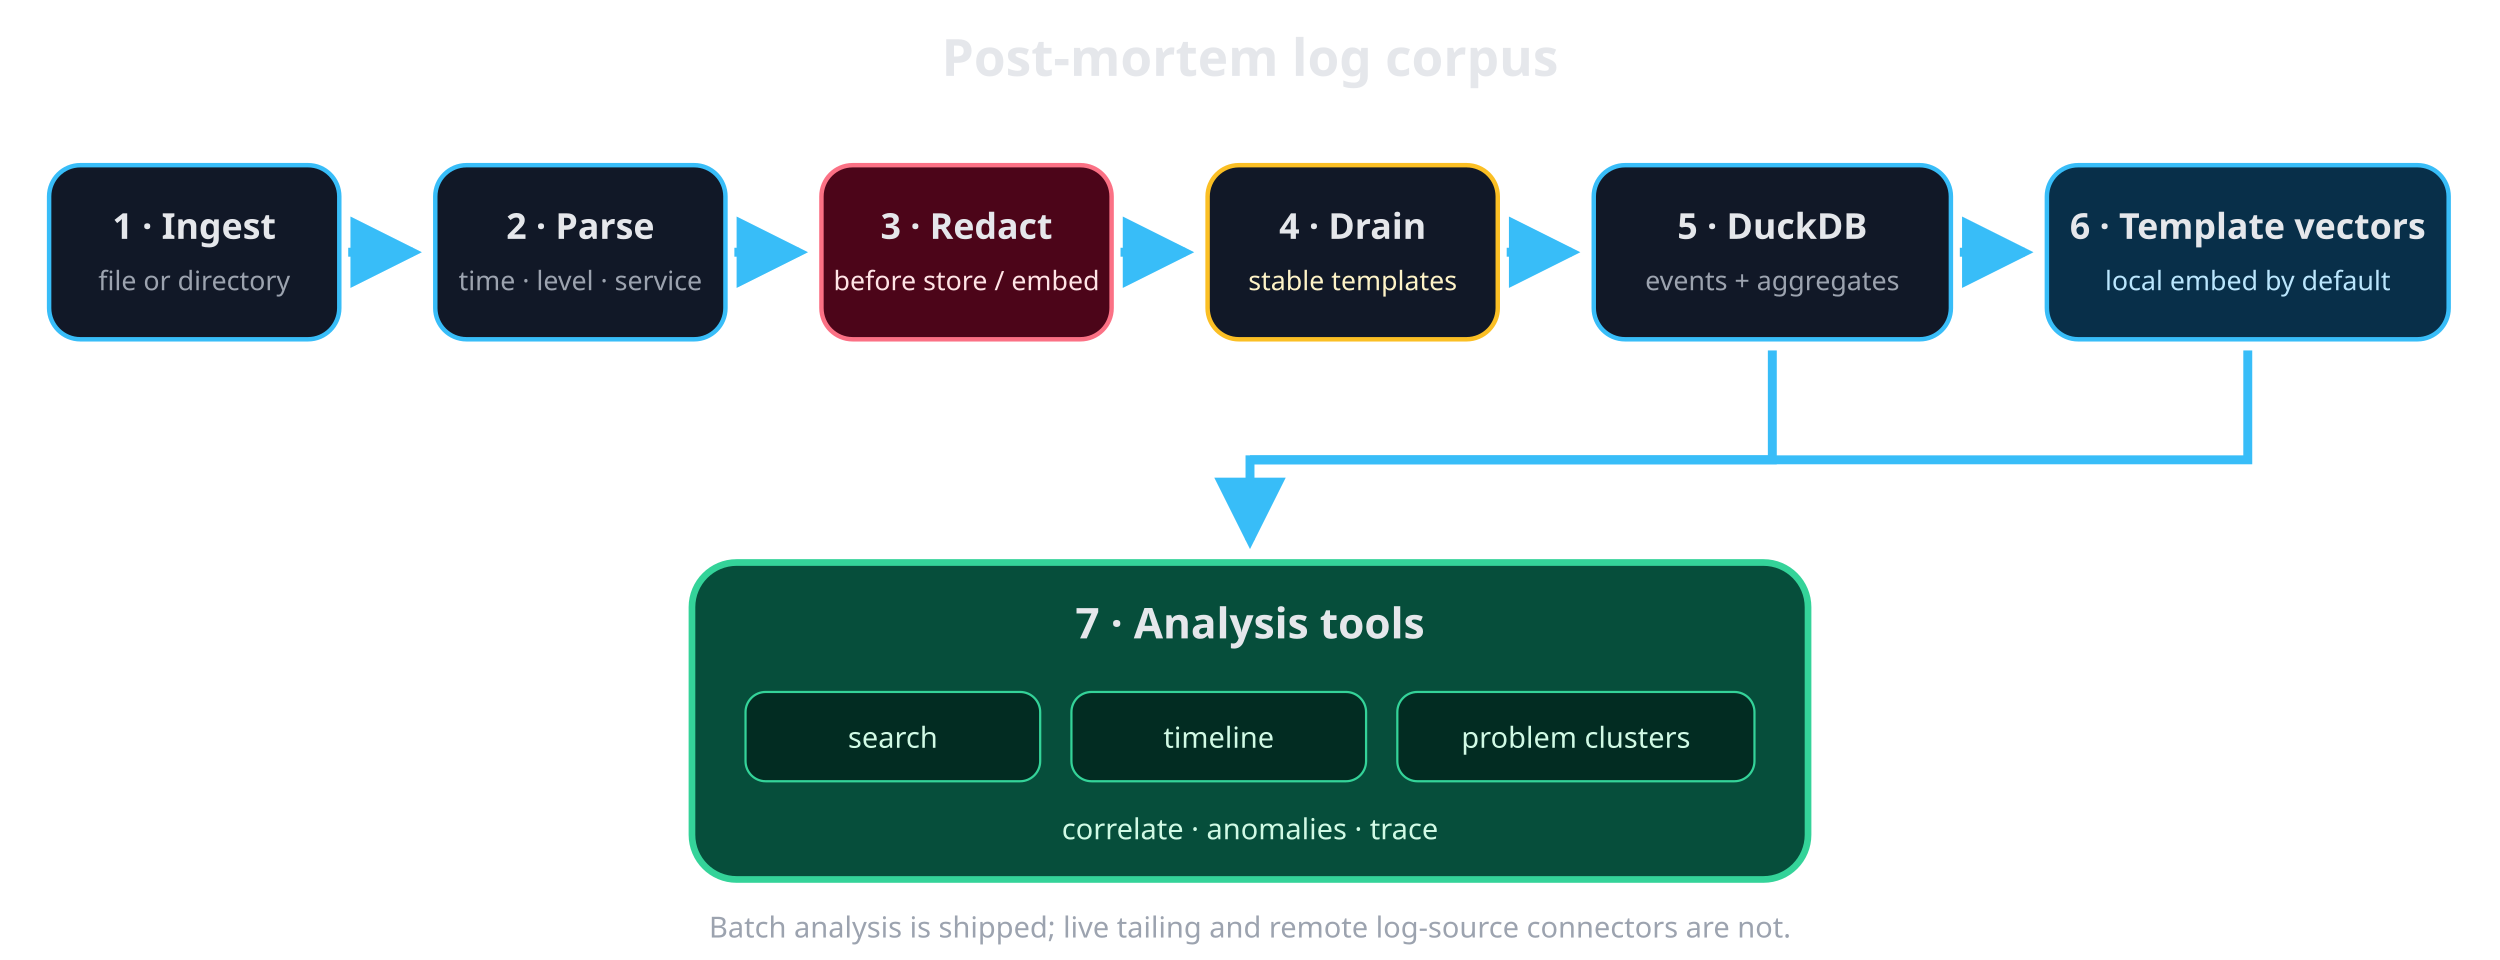
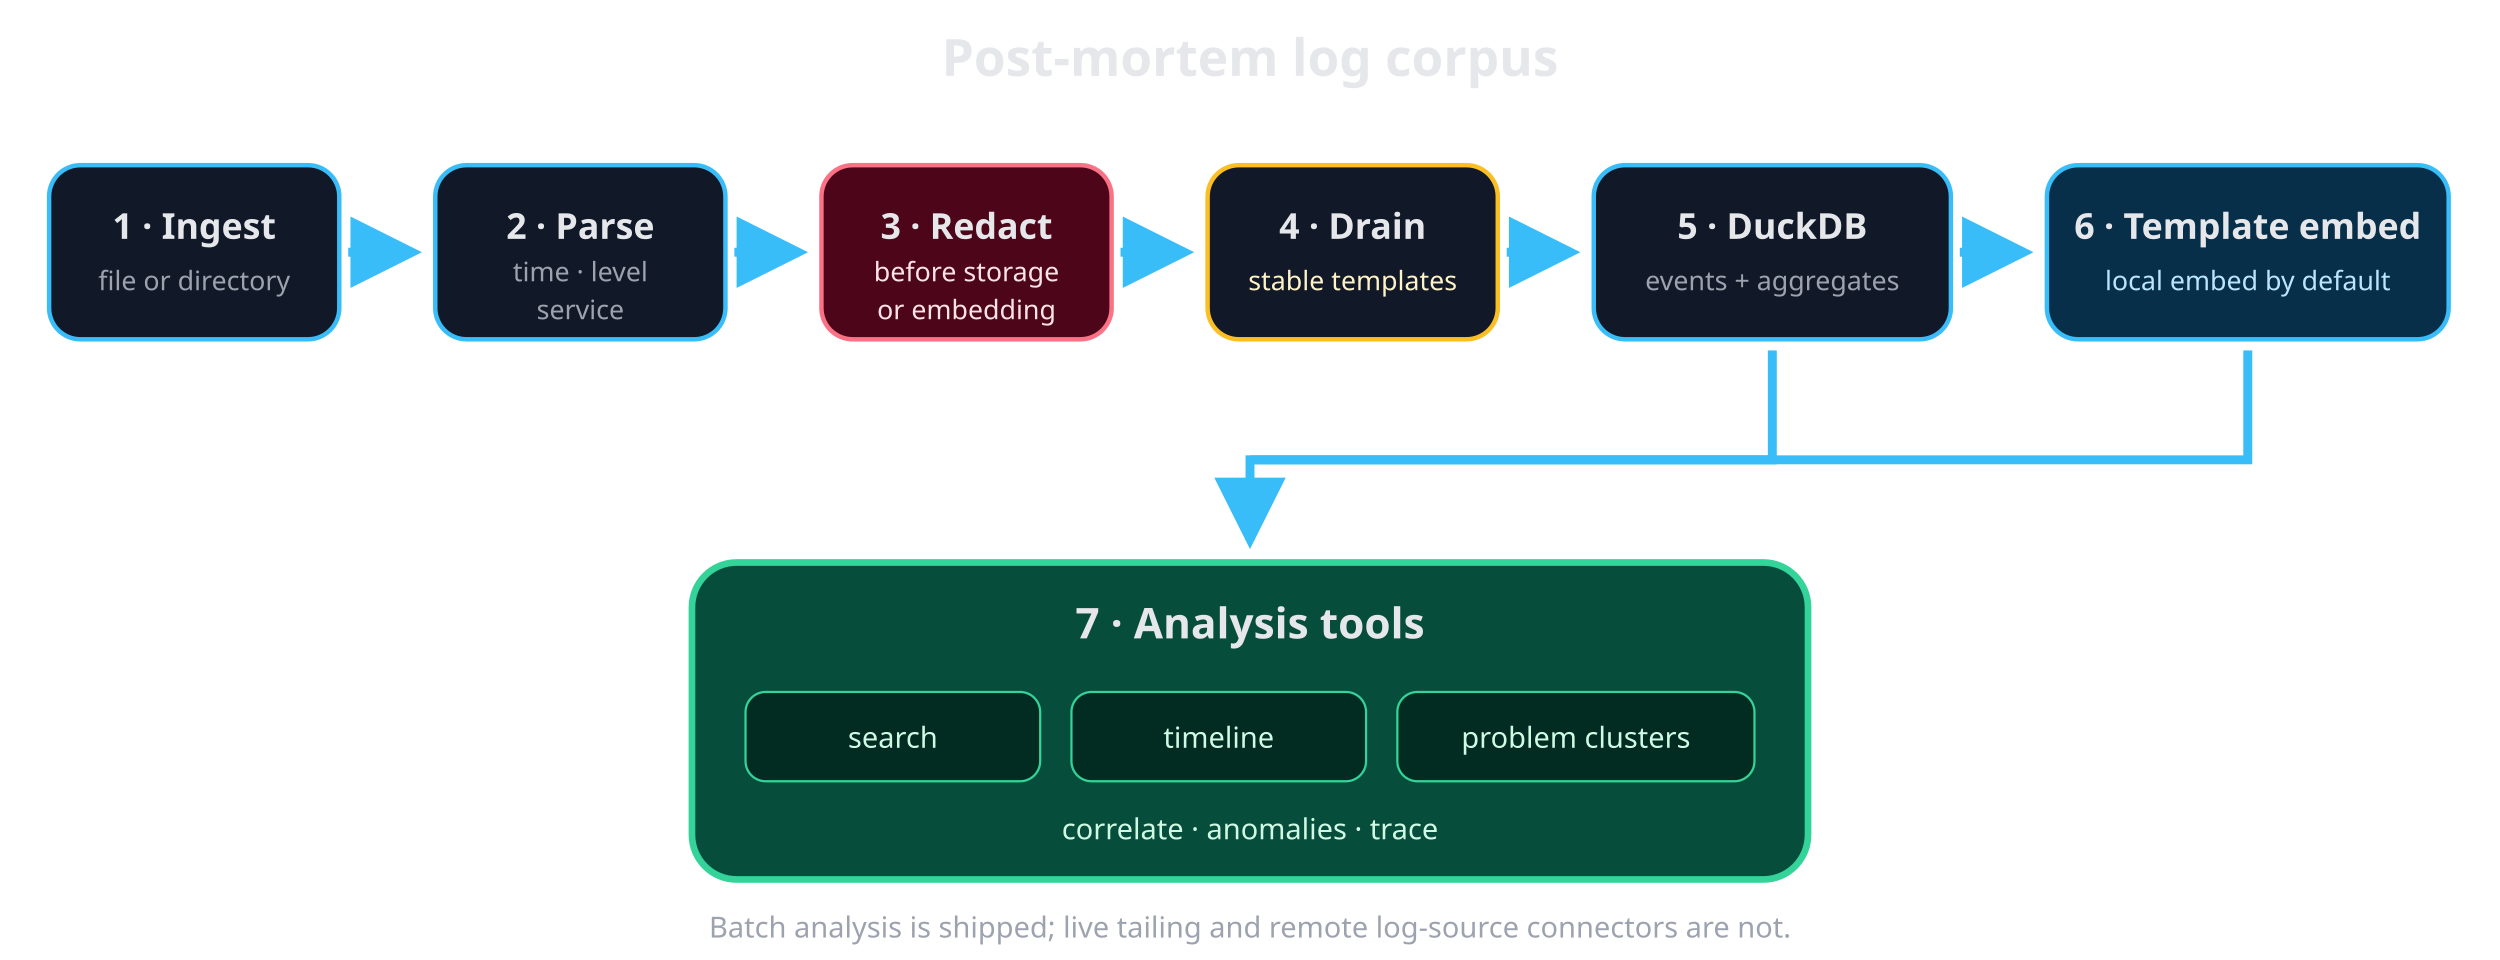
<svg xmlns="http://www.w3.org/2000/svg" viewBox="0 0 1120 430" role="img" aria-labelledby="title desc">
  <defs>
    <marker id="arrow" markerWidth="8" markerHeight="8" refX="7" refY="4" orient="auto">
      <path d="M0 0 8 4 0 8Z" fill="#38bdf8" />
    </marker>
  </defs>
  <text x="560" y="34" text-anchor="middle" fill="#e5e7eb" font-family="system-ui, sans-serif" font-size="23" font-weight="700">Post-mortem log corpus</text>
  <g font-family="system-ui, sans-serif">
    <rect x="22" y="74" width="130" height="78" rx="14" fill="#111827" stroke="#38bdf8" stroke-width="2" />
    <text x="87" y="107" text-anchor="middle" fill="#e5e7eb" font-size="16" font-weight="700">1 · Ingest</text>
    <text x="87" y="130" text-anchor="middle" fill="#9ca3af" font-size="12">file or directory</text>
    <path d="M156 113H185" stroke="#38bdf8" stroke-width="4" marker-end="url(#arrow)" />
    <rect x="195" y="74" width="130" height="78" rx="14" fill="#111827" stroke="#38bdf8" stroke-width="2" />
    <text x="260" y="107" text-anchor="middle" fill="#e5e7eb" font-size="16" font-weight="700">2 · Parse</text>
-     <text x="260" y="130" text-anchor="middle" fill="#9ca3af" font-size="12">time · level · service</text>
+     <text x="260" y="126" text-anchor="middle" fill="#9ca3af" font-size="12">time · level</text>
+     <text x="260" y="143" text-anchor="middle" fill="#9ca3af" font-size="12">service</text>
    <path d="M329 113H358" stroke="#38bdf8" stroke-width="4" marker-end="url(#arrow)" />
    <rect x="368" y="74" width="130" height="78" rx="14" fill="#4c0519" stroke="#fb7185" stroke-width="2" />
    <text x="433" y="107" text-anchor="middle" fill="#e5e7eb" font-size="16" font-weight="700">3 · Redact</text>
-     <text x="433" y="130" text-anchor="middle" fill="#ffe4e6" font-size="12">before store / embed</text>
+     <text x="433" y="126" text-anchor="middle" fill="#ffe4e6" font-size="12">before storage</text>
+     <text x="433" y="143" text-anchor="middle" fill="#ffe4e6" font-size="12">or embedding</text>
    <path d="M502 113H531" stroke="#38bdf8" stroke-width="4" marker-end="url(#arrow)" />
    <rect x="541" y="74" width="130" height="78" rx="14" fill="#111827" stroke="#fbbf24" stroke-width="2" />
    <text x="606" y="107" text-anchor="middle" fill="#e5e7eb" font-size="16" font-weight="700">4 · Drain</text>
    <text x="606" y="130" text-anchor="middle" fill="#fef3c7" font-size="12">stable templates</text>
    <path d="M675 113H704" stroke="#38bdf8" stroke-width="4" marker-end="url(#arrow)" />
    <rect x="714" y="74" width="160" height="78" rx="14" fill="#111827" stroke="#38bdf8" stroke-width="2" />
    <text x="794" y="107" text-anchor="middle" fill="#e5e7eb" font-size="16" font-weight="700">5 · DuckDB</text>
    <text x="794" y="130" text-anchor="middle" fill="#9ca3af" font-size="12">events + aggregates</text>
    <path d="M878 113H907" stroke="#38bdf8" stroke-width="4" marker-end="url(#arrow)" />
    <rect x="917" y="74" width="180" height="78" rx="14" fill="#082f49" stroke="#38bdf8" stroke-width="2" />
-     <text x="1007" y="107" text-anchor="middle" fill="#e5e7eb" font-size="16" font-weight="700">6 · Template vectors</text>
+     <text x="1007" y="107" text-anchor="middle" fill="#e5e7eb" font-size="16" font-weight="700">6 · Template embed</text>
    <text x="1007" y="130" text-anchor="middle" fill="#bae6fd" font-size="12">local embed by default</text>
    <path d="M794 157V206H560V242" fill="none" stroke="#38bdf8" stroke-width="4" marker-end="url(#arrow)" />
    <path d="M1007 157V206H560" fill="none" stroke="#38bdf8" stroke-width="4" />
    <rect x="310" y="252" width="500" height="142" rx="20" fill="#064e3b" stroke="#34d399" stroke-width="3" />
    <text x="560" y="286" text-anchor="middle" fill="#e5e7eb" font-size="19" font-weight="700">7 · Analysis tools</text>
    <rect x="334" y="310" width="132" height="40" rx="9" fill="#022c22" stroke="#34d399" />
    <text x="400" y="335" text-anchor="middle" fill="#d1fae5" font-size="13">search</text>
    <rect x="480" y="310" width="132" height="40" rx="9" fill="#022c22" stroke="#34d399" />
    <text x="546" y="335" text-anchor="middle" fill="#d1fae5" font-size="13">timeline</text>
    <rect x="626" y="310" width="160" height="40" rx="9" fill="#022c22" stroke="#34d399" />
    <text x="706" y="335" text-anchor="middle" fill="#d1fae5" font-size="13">problem clusters</text>
    <text x="560" y="376" text-anchor="middle" fill="#d1fae5" font-size="13">correlate · anomalies · trace</text>
  </g>
  <text x="560" y="420" text-anchor="middle" fill="#9ca3af" font-family="system-ui, sans-serif" font-size="13">Batch analysis is shipped; live tailing and remote log-source connectors are not.</text>
</svg>
